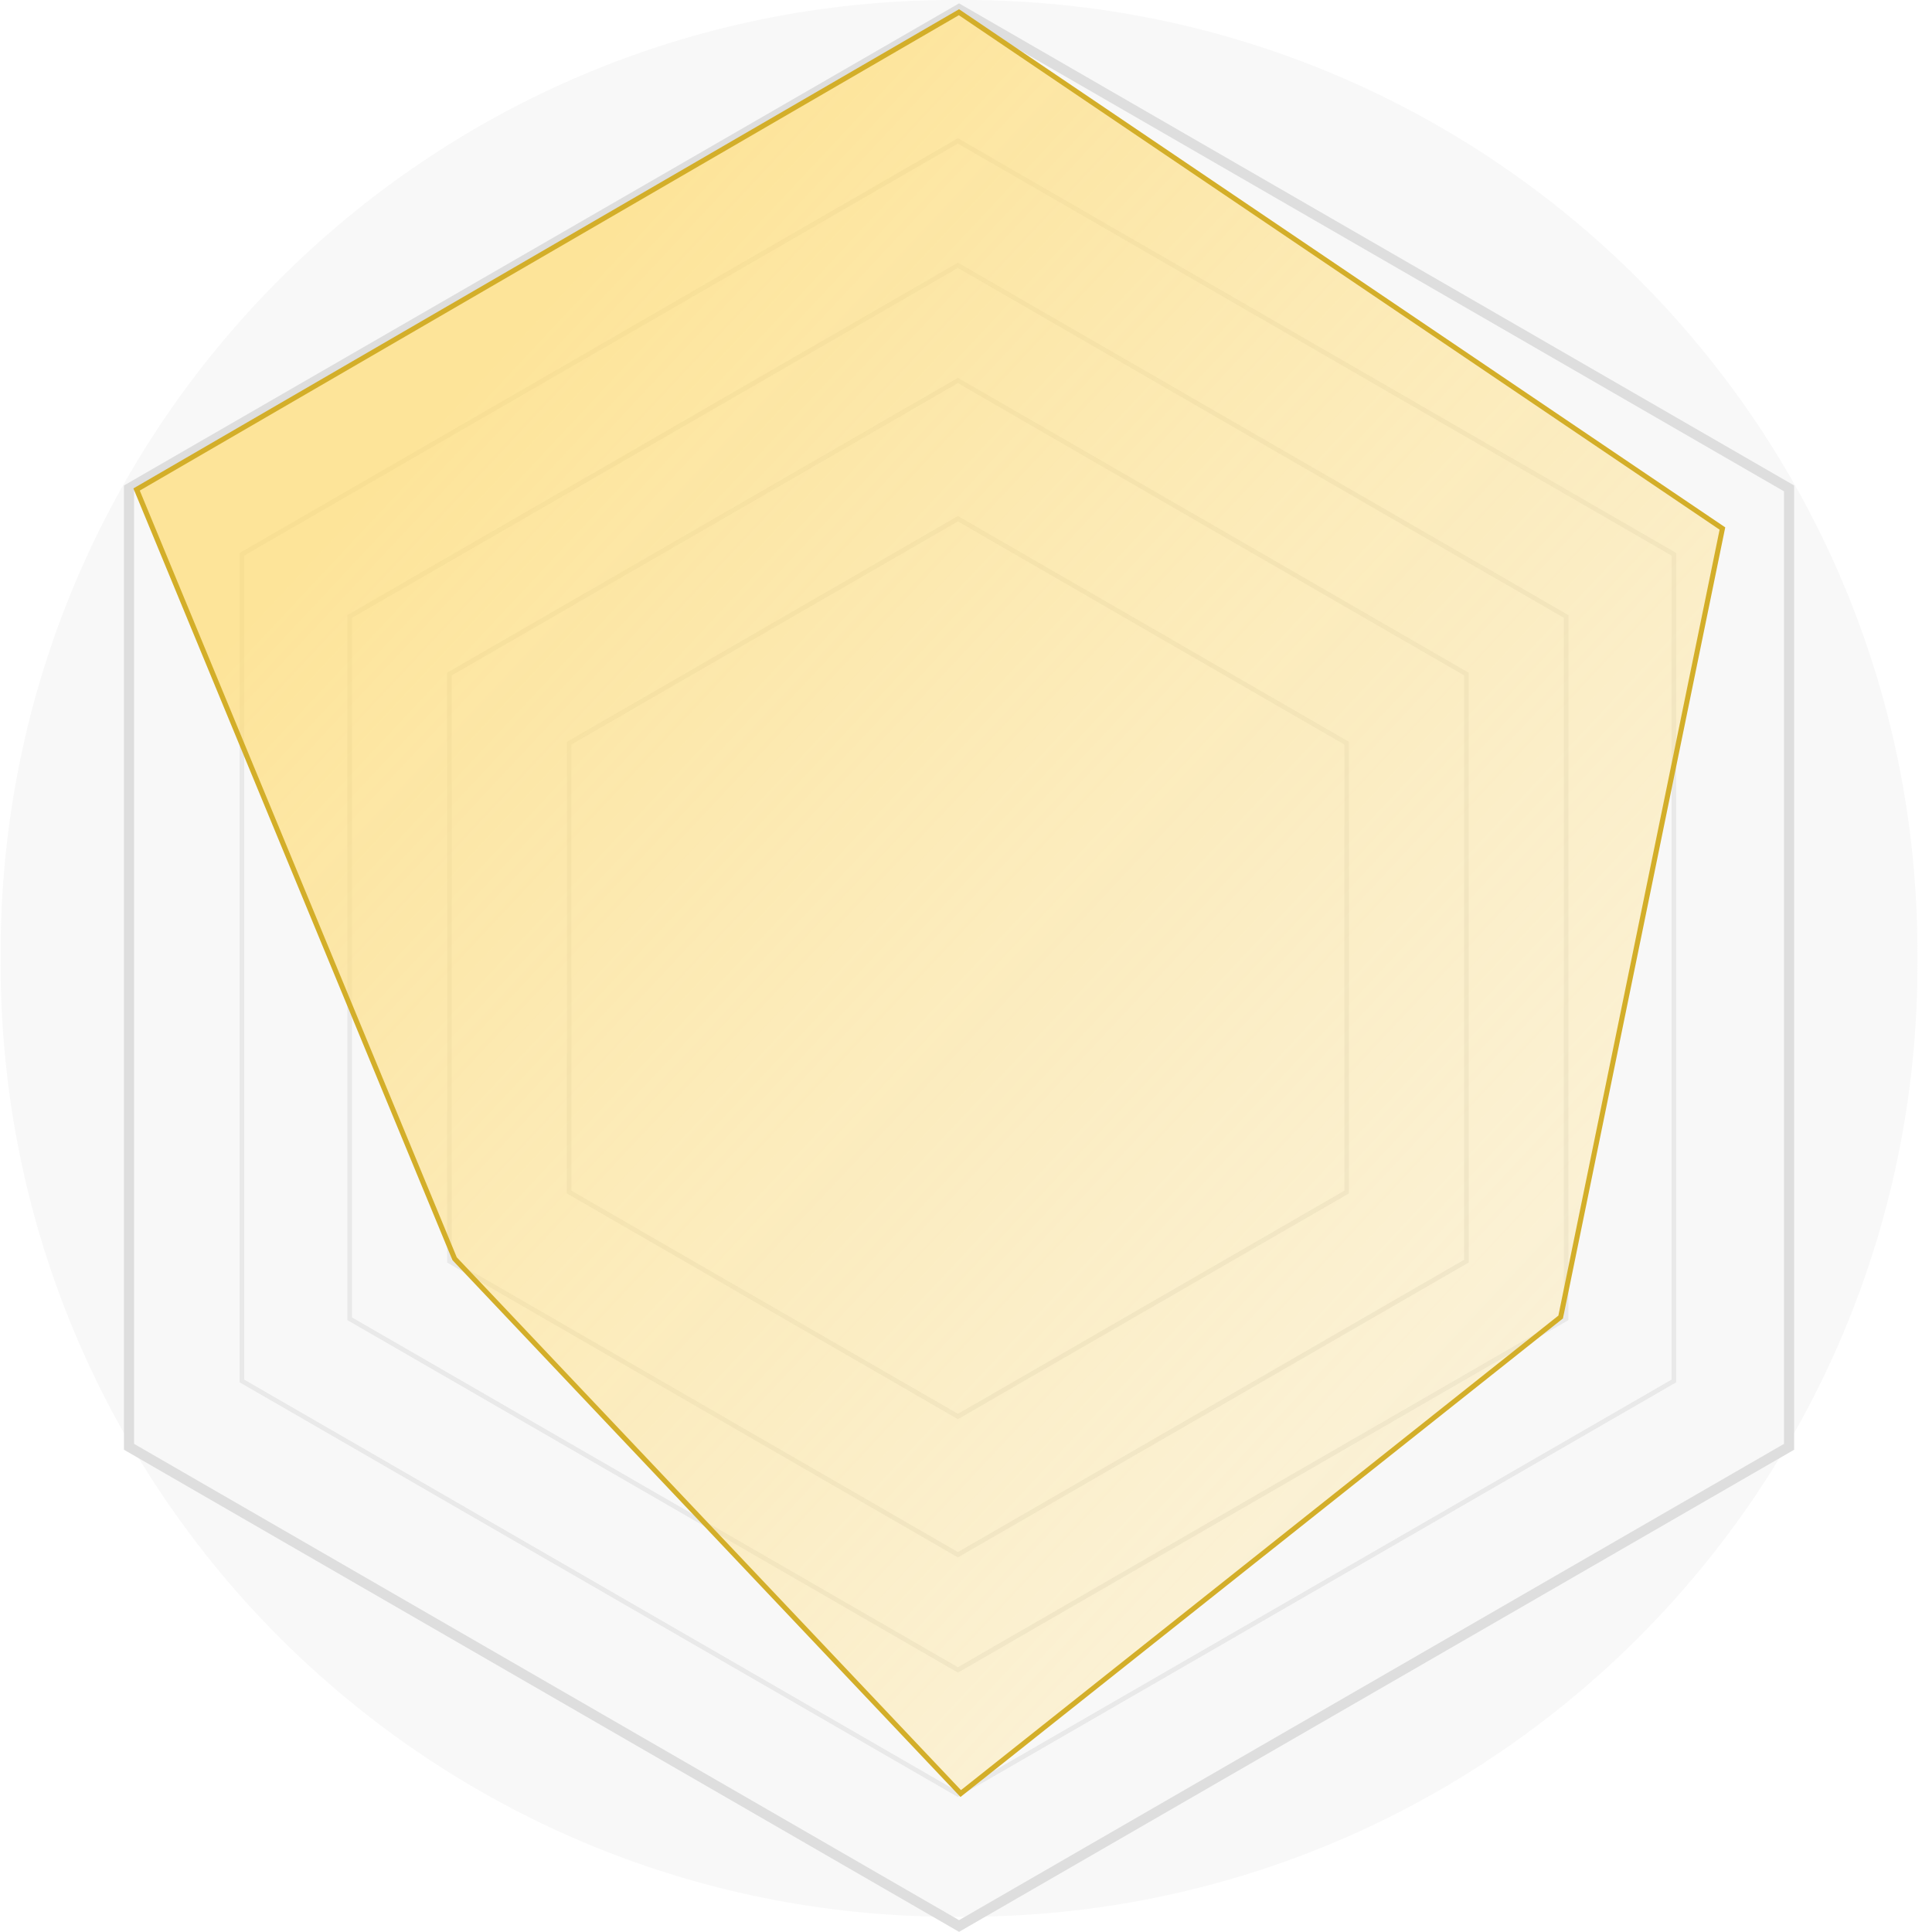
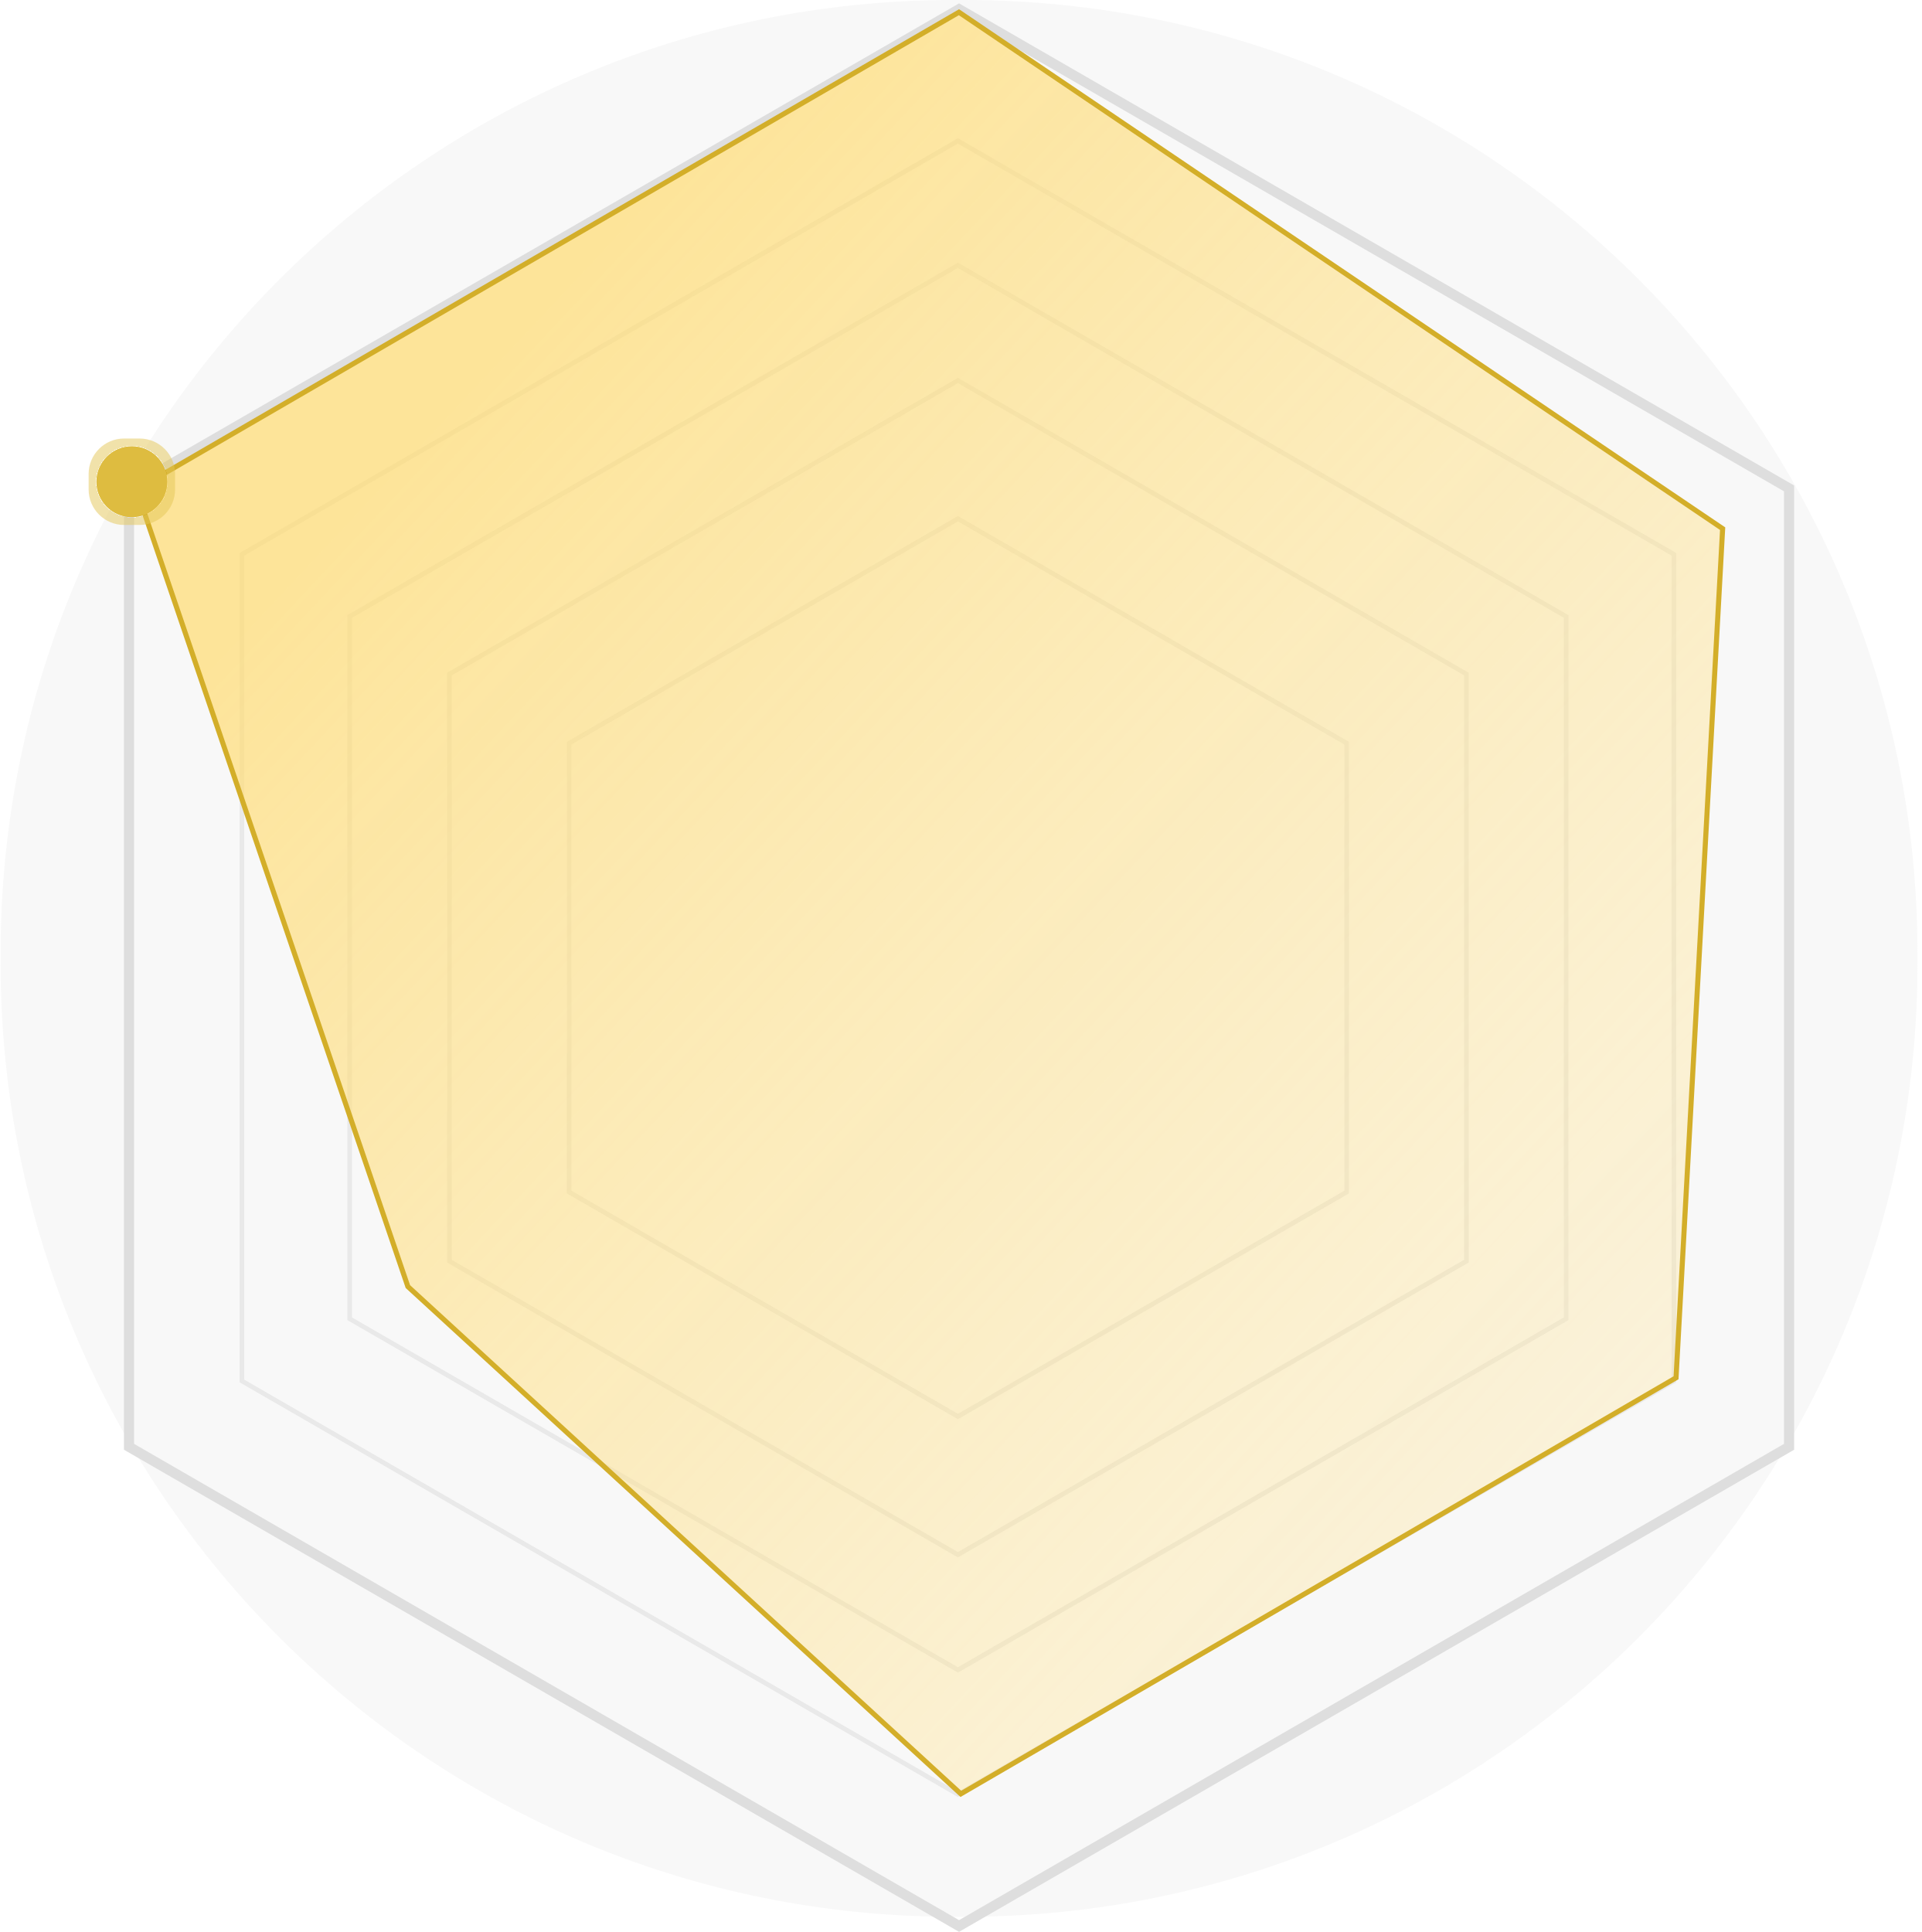
<svg xmlns="http://www.w3.org/2000/svg" width="379" height="381" viewBox="0 0 379 381" fill="none">
  <rect x="0.125" width="378" height="378" rx="187.914" fill="#DDDDDD" fill-opacity="0.2" />
  <path d="M189.125 1.817L352.804 96.317V285.317L189.125 379.817L25.446 285.317V96.317L189.125 1.817Z" stroke="#DEDEDE" stroke-width="2" />
  <path opacity="0.5" d="M47.708 109.301L188.899 27.784L330.089 109.301V272.334L188.899 353.85L47.708 272.334V109.301Z" stroke="#D9D9D9" stroke-width="0.909" />
  <path opacity="0.5" d="M68.954 121.568L188.898 52.318L308.842 121.568V260.067L188.898 329.317L68.954 260.067V121.568Z" stroke="#D9D9D9" stroke-width="0.909" />
  <path opacity="0.5" d="M88.627 132.926L188.899 75.034L289.17 132.926V248.709L188.899 306.6L88.627 248.709V132.926Z" stroke="#D9D9D9" stroke-width="0.909" />
  <path opacity="0.5" d="M112.235 146.556L188.899 102.294L265.562 146.556V235.079L188.899 279.341L112.235 235.079V146.556Z" stroke="#D9D9D9" stroke-width="0.909" />
-   <path d="M26.935 96.53L189.105 2.407L339.662 104.227L307.765 259.722L189.457 353.698L89.645 248.223L26.935 96.53Z" fill="url(#paint0_linear_96_20194)" fill-opacity="0.7" stroke="#D3AE29" />
+   <path d="M26.911 96.544L189.105 2.407L339.704 104.255L330.516 271.703L189.476 353.758L80.432 253.718L26.911 96.544Z" fill="url(#paint0_linear_96_20194)" fill-opacity="0.7" stroke="#D3AE29" />
+   <g filter="url(#filter0_d_96_20194)">
+     <circle cx="26" cy="95" r="7" fill="#DEBC40" />
+   </g>
  <defs>
+     <filter id="filter0_d_96_20194" x="9" y="78" width="34" height="34" filterUnits="userSpaceOnUse" color-interpolation-filters="sRGB">
+       <feFlood flood-opacity="0" result="BackgroundImageFix" />
+       <feColorMatrix in="SourceAlpha" type="matrix" values="0 0 0 0 0 0 0 0 0 0 0 0 0 0 0 0 0 0 127 0" result="hardAlpha" />
+       <feMorphology radius="10" operator="dilate" in="SourceAlpha" result="effect1_dropShadow_96_20194" />
+       <feOffset />
+       <feComposite in2="hardAlpha" operator="out" />
+       <feColorMatrix type="matrix" values="0 0 0 0 0.898 0 0 0 0 0.776 0 0 0 0 0.337 0 0 0 0.5 0" />
+       <feBlend mode="normal" in2="BackgroundImageFix" result="effect1_dropShadow_96_20194" />
+       <feBlend mode="normal" in="SourceGraphic" in2="effect1_dropShadow_96_20194" result="shape" />
+     </filter>
    <linearGradient id="paint0_linear_96_20194" x1="102" y1="63" x2="354" y2="299" gradientUnits="userSpaceOnUse">
      <stop stop-color="#FFDB70" />
      <stop offset="1" stop-color="#FFE69C" stop-opacity="0.38" />
    </linearGradient>
  </defs>
</svg>
